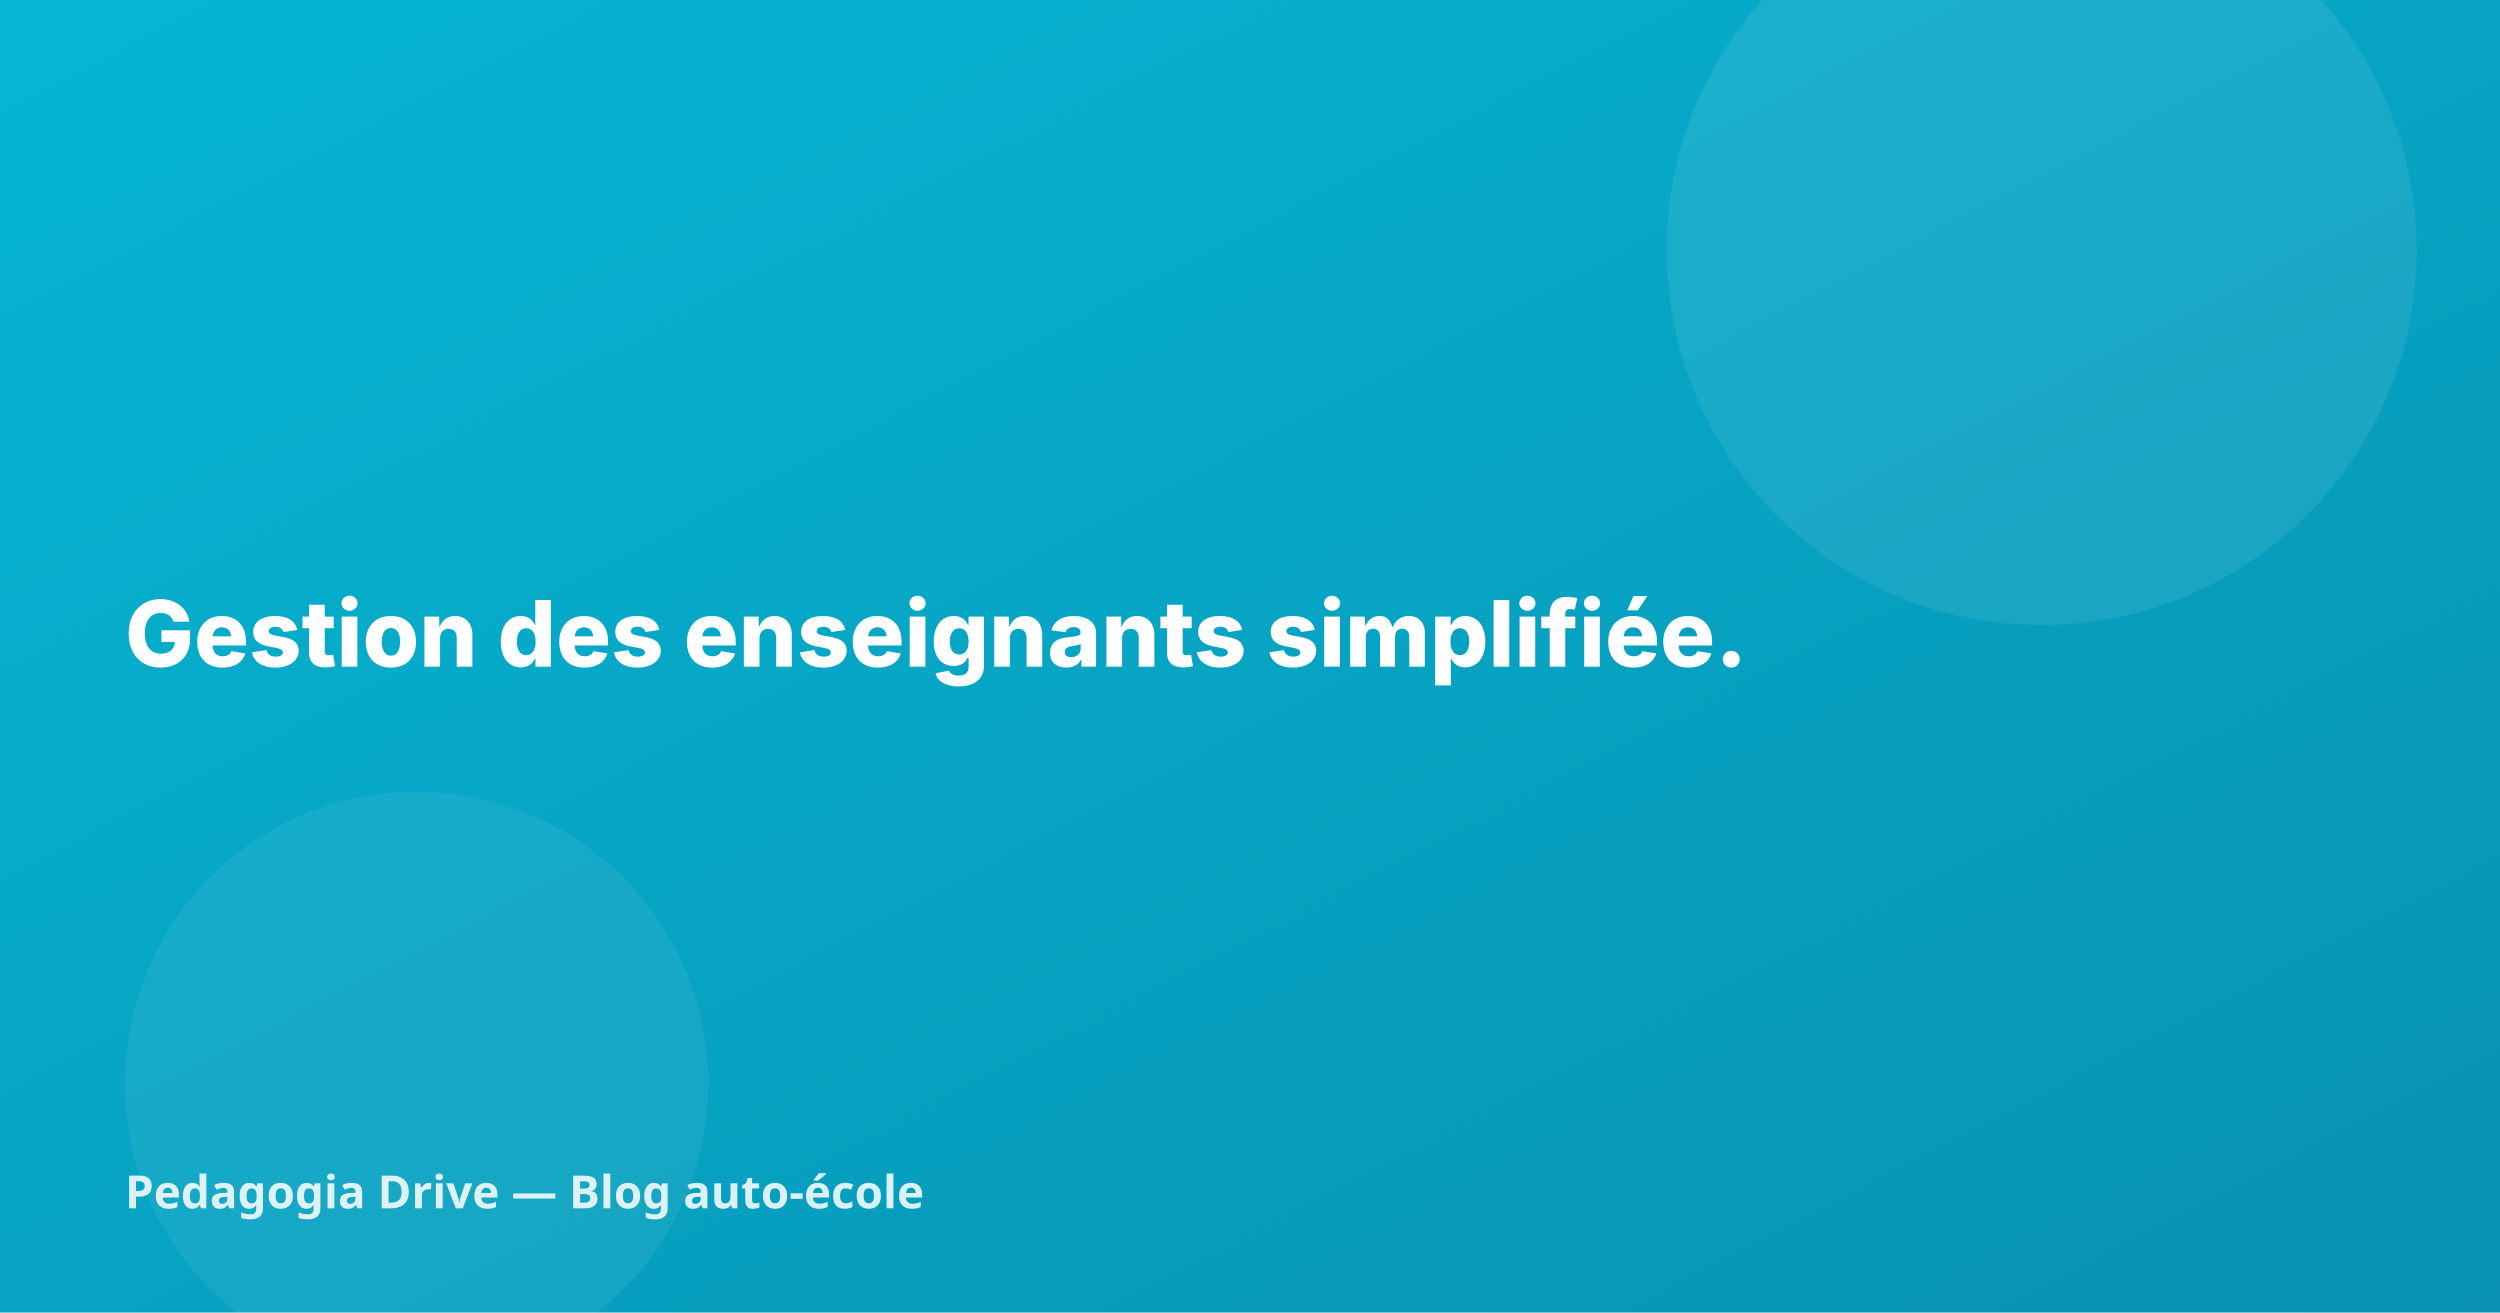
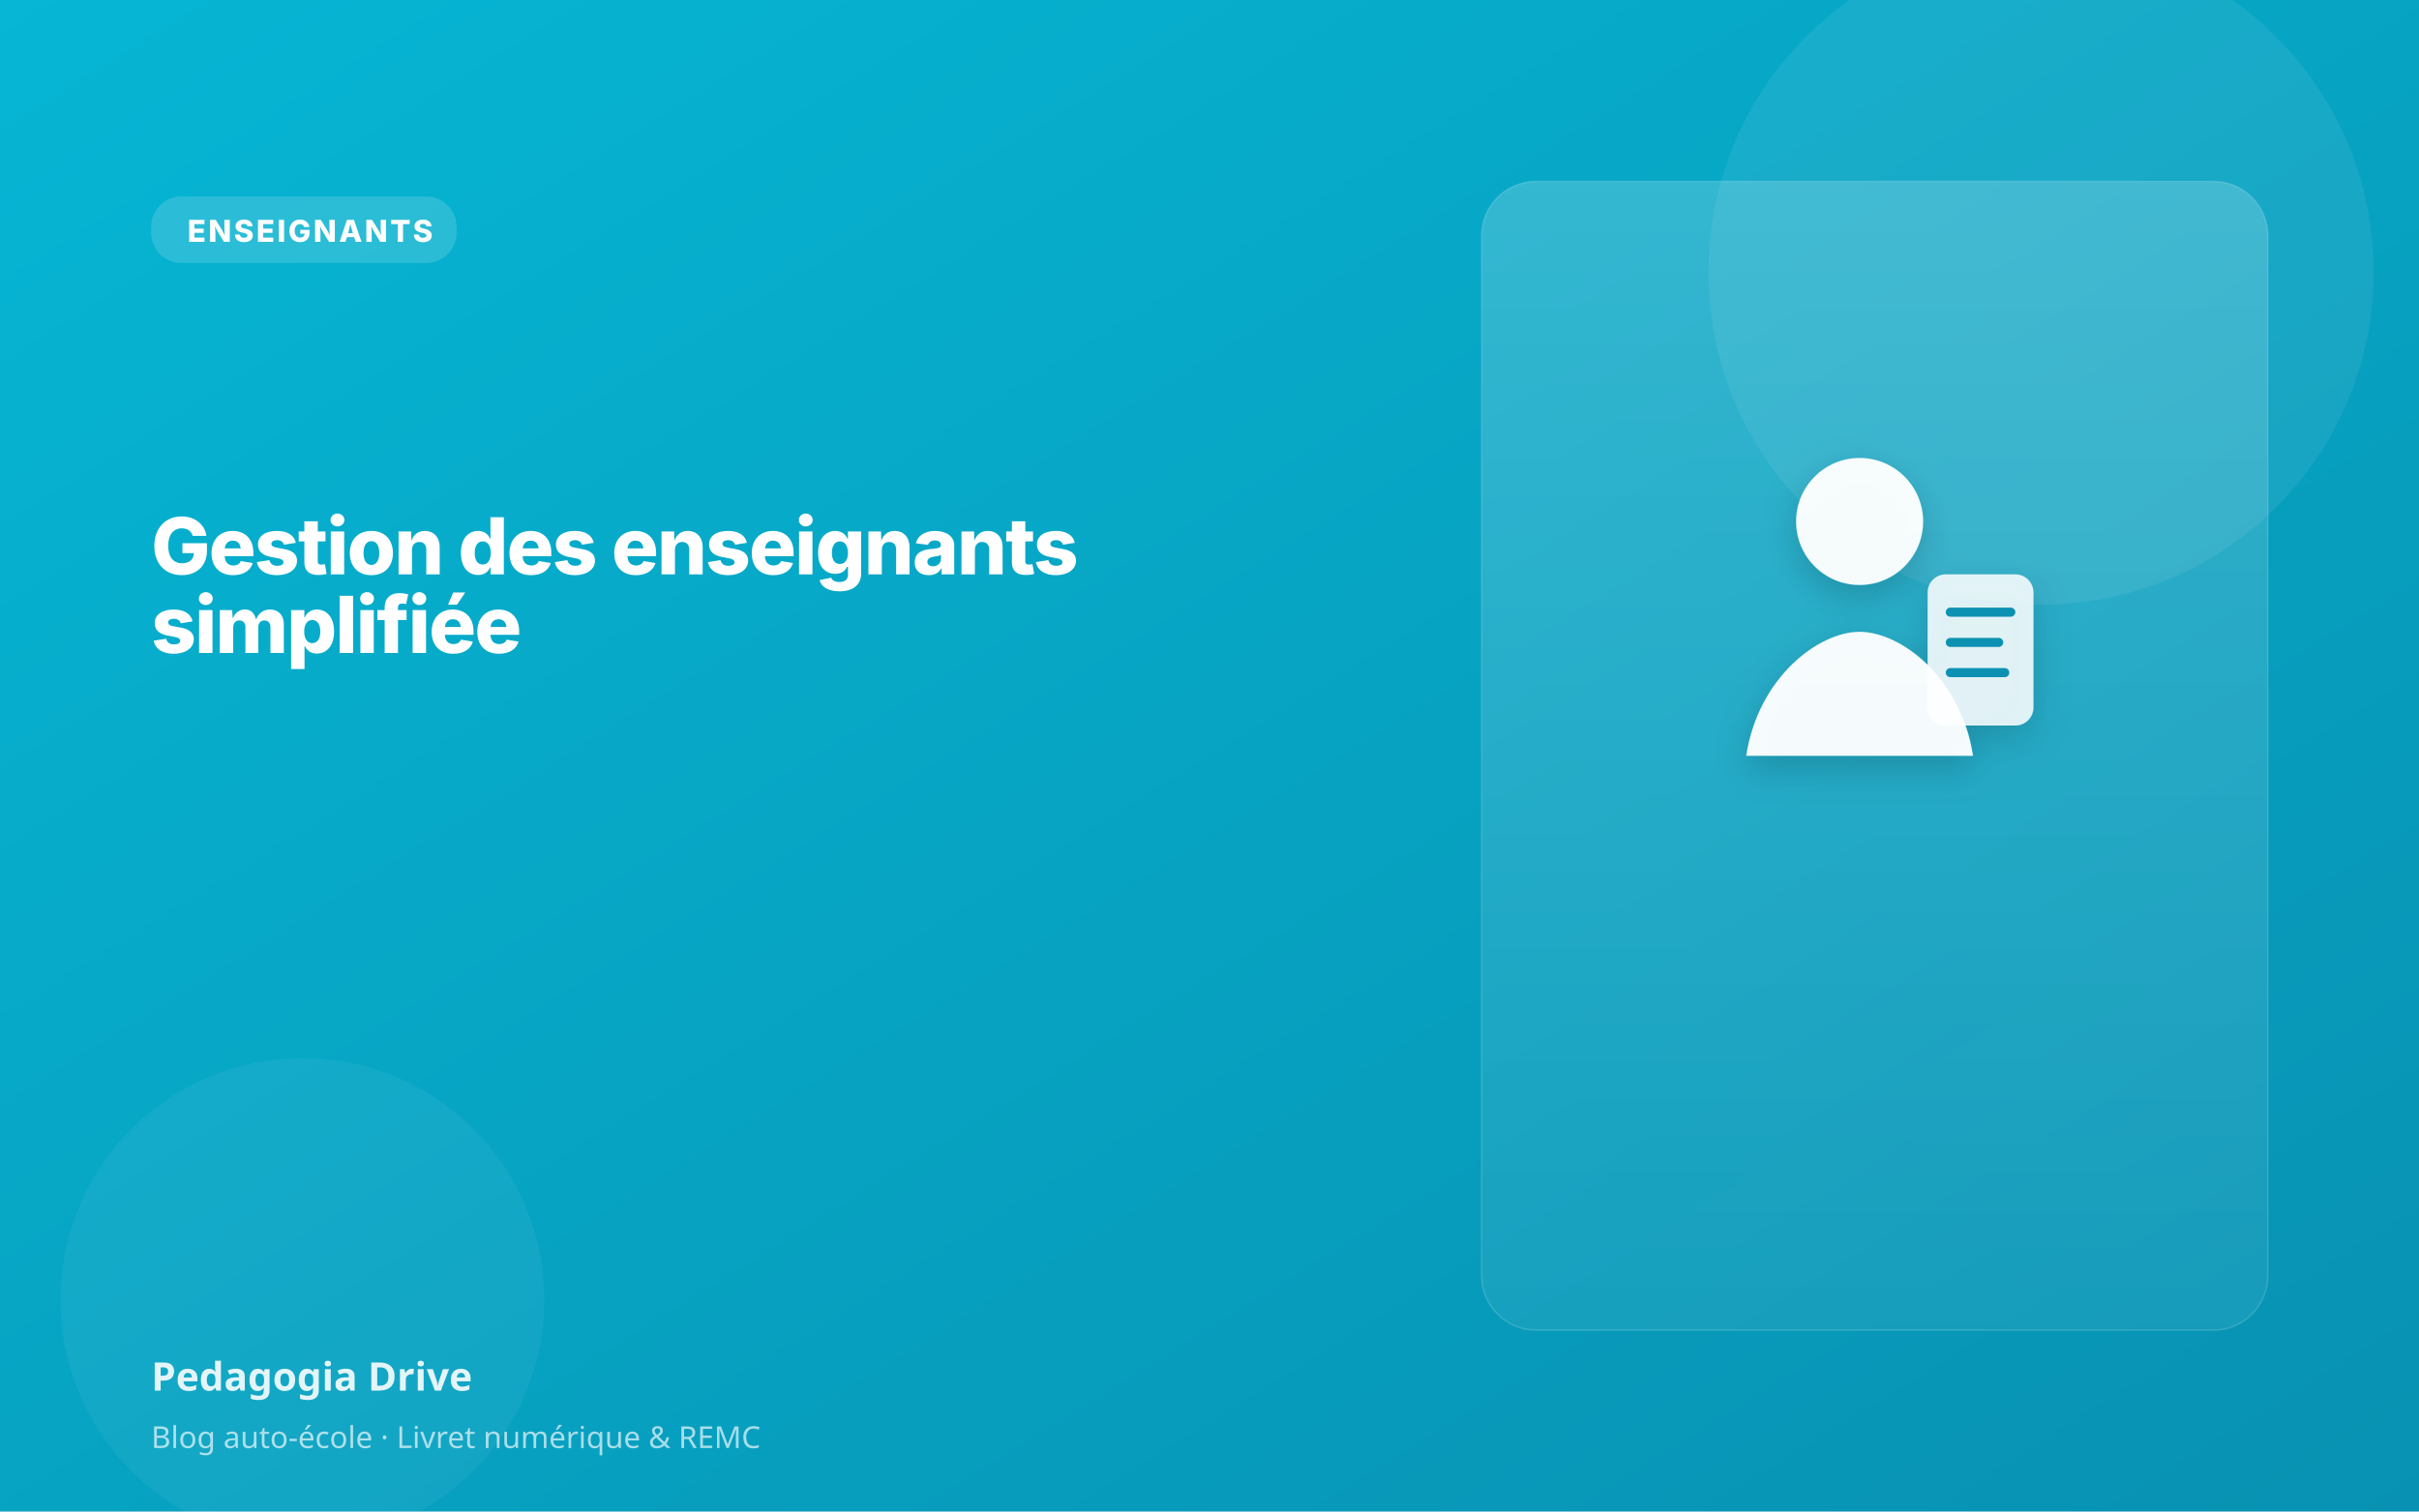
- <svg xmlns="http://www.w3.org/2000/svg" width="1200" height="630" viewBox="0 0 1200 630" role="img" aria-label="Gestion des enseignants simplifiée.">
+ <svg xmlns="http://www.w3.org/2000/svg" width="1600" height="1000" viewBox="0 0 1600 1000" role="img" aria-label="Gestion des enseignants simplifiée.">
  <defs>
-     <linearGradient id="g" x1="0%" y1="0%" x2="100%" y2="100%">
+     <linearGradient id="bg" x1="0%" y1="0%" x2="100%" y2="100%">
      <stop offset="0%" stop-color="#06B6D4" />
      <stop offset="100%" stop-color="#0891B2" />
    </linearGradient>
+     <linearGradient id="panel" x1="0%" y1="0%" x2="0%" y2="100%">
+       <stop offset="0%" stop-color="white" stop-opacity="0.18" />
+       <stop offset="100%" stop-color="white" stop-opacity="0.06" />
+     </linearGradient>
+     <filter id="soft" x="-20%" y="-20%" width="140%" height="140%">
+       <feDropShadow dx="0" dy="8" stdDeviation="12" flood-color="#000" flood-opacity="0.18" />
+     </filter>
  </defs>
-   <rect width="1200" height="630" fill="url(#g)" />
-   <circle cx="980" cy="120" r="180" fill="white" fill-opacity="0.08" />
-   <circle cx="200" cy="520" r="140" fill="white" fill-opacity="0.06" />
-   <text x="60" y="320" fill="white" font-family="system-ui, -apple-system, sans-serif" font-size="44" font-weight="800">
-     <tspan x="60" dy="0">Gestion des enseignants simplifiée.</tspan>
+   <rect width="1600" height="1000" fill="url(#bg)" />
+   <circle cx="1350" cy="180" r="220" fill="white" fill-opacity="0.07" />
+   <circle cx="200" cy="860" r="160" fill="white" fill-opacity="0.05" />
+   <rect x="980" y="120" width="520" height="760" rx="36" fill="url(#panel)" stroke="white" stroke-opacity="0.15" />
+   <g transform="translate(1080, 250)" filter="url(#soft)">
+     <circle cx="150" cy="95" r="42" fill="white" fill-opacity="0.95" />
+     <path d="M75 250c8-52 48-82 75-82s67 30 75 82" fill="white" fill-opacity="0.95" />
+     <rect x="195" y="130" width="70" height="100" rx="12" fill="white" fill-opacity="0.85" />
+     <path d="M210 155h40M210 175h32M210 195h36" stroke="#0891B2" stroke-width="6" stroke-linecap="round" />
+   </g>
+   <rect x="100" y="130" rx="20" width="202" height="44" fill="white" fill-opacity="0.15" />
+   <text x="124" y="160" fill="white" font-family="system-ui, -apple-system, sans-serif" font-size="20" font-weight="800" letter-spacing="0.08em">ENSEIGNANTS</text>
+   <text x="100" y="380" fill="white" font-family="system-ui, -apple-system, sans-serif" font-size="52" font-weight="800" letter-spacing="-0.02em">
+     <tspan x="100" dy="0">Gestion des enseignants</tspan>
+     <tspan x="100" dy="52">simplifiée</tspan>
  </text>
-   <text x="60" y="580" fill="white" fill-opacity="0.85" font-family="system-ui, sans-serif" font-size="22" font-weight="600">Pedagogia Drive — Blog auto-école</text>
+   <text x="100" y="920" fill="white" fill-opacity="0.88" font-family="system-ui, sans-serif" font-size="26" font-weight="600">Pedagogia Drive</text>
+   <text x="100" y="958" fill="white" fill-opacity="0.65" font-family="system-ui, sans-serif" font-size="20" font-weight="500">Blog auto-école · Livret numérique &amp; REMC</text>
</svg>
